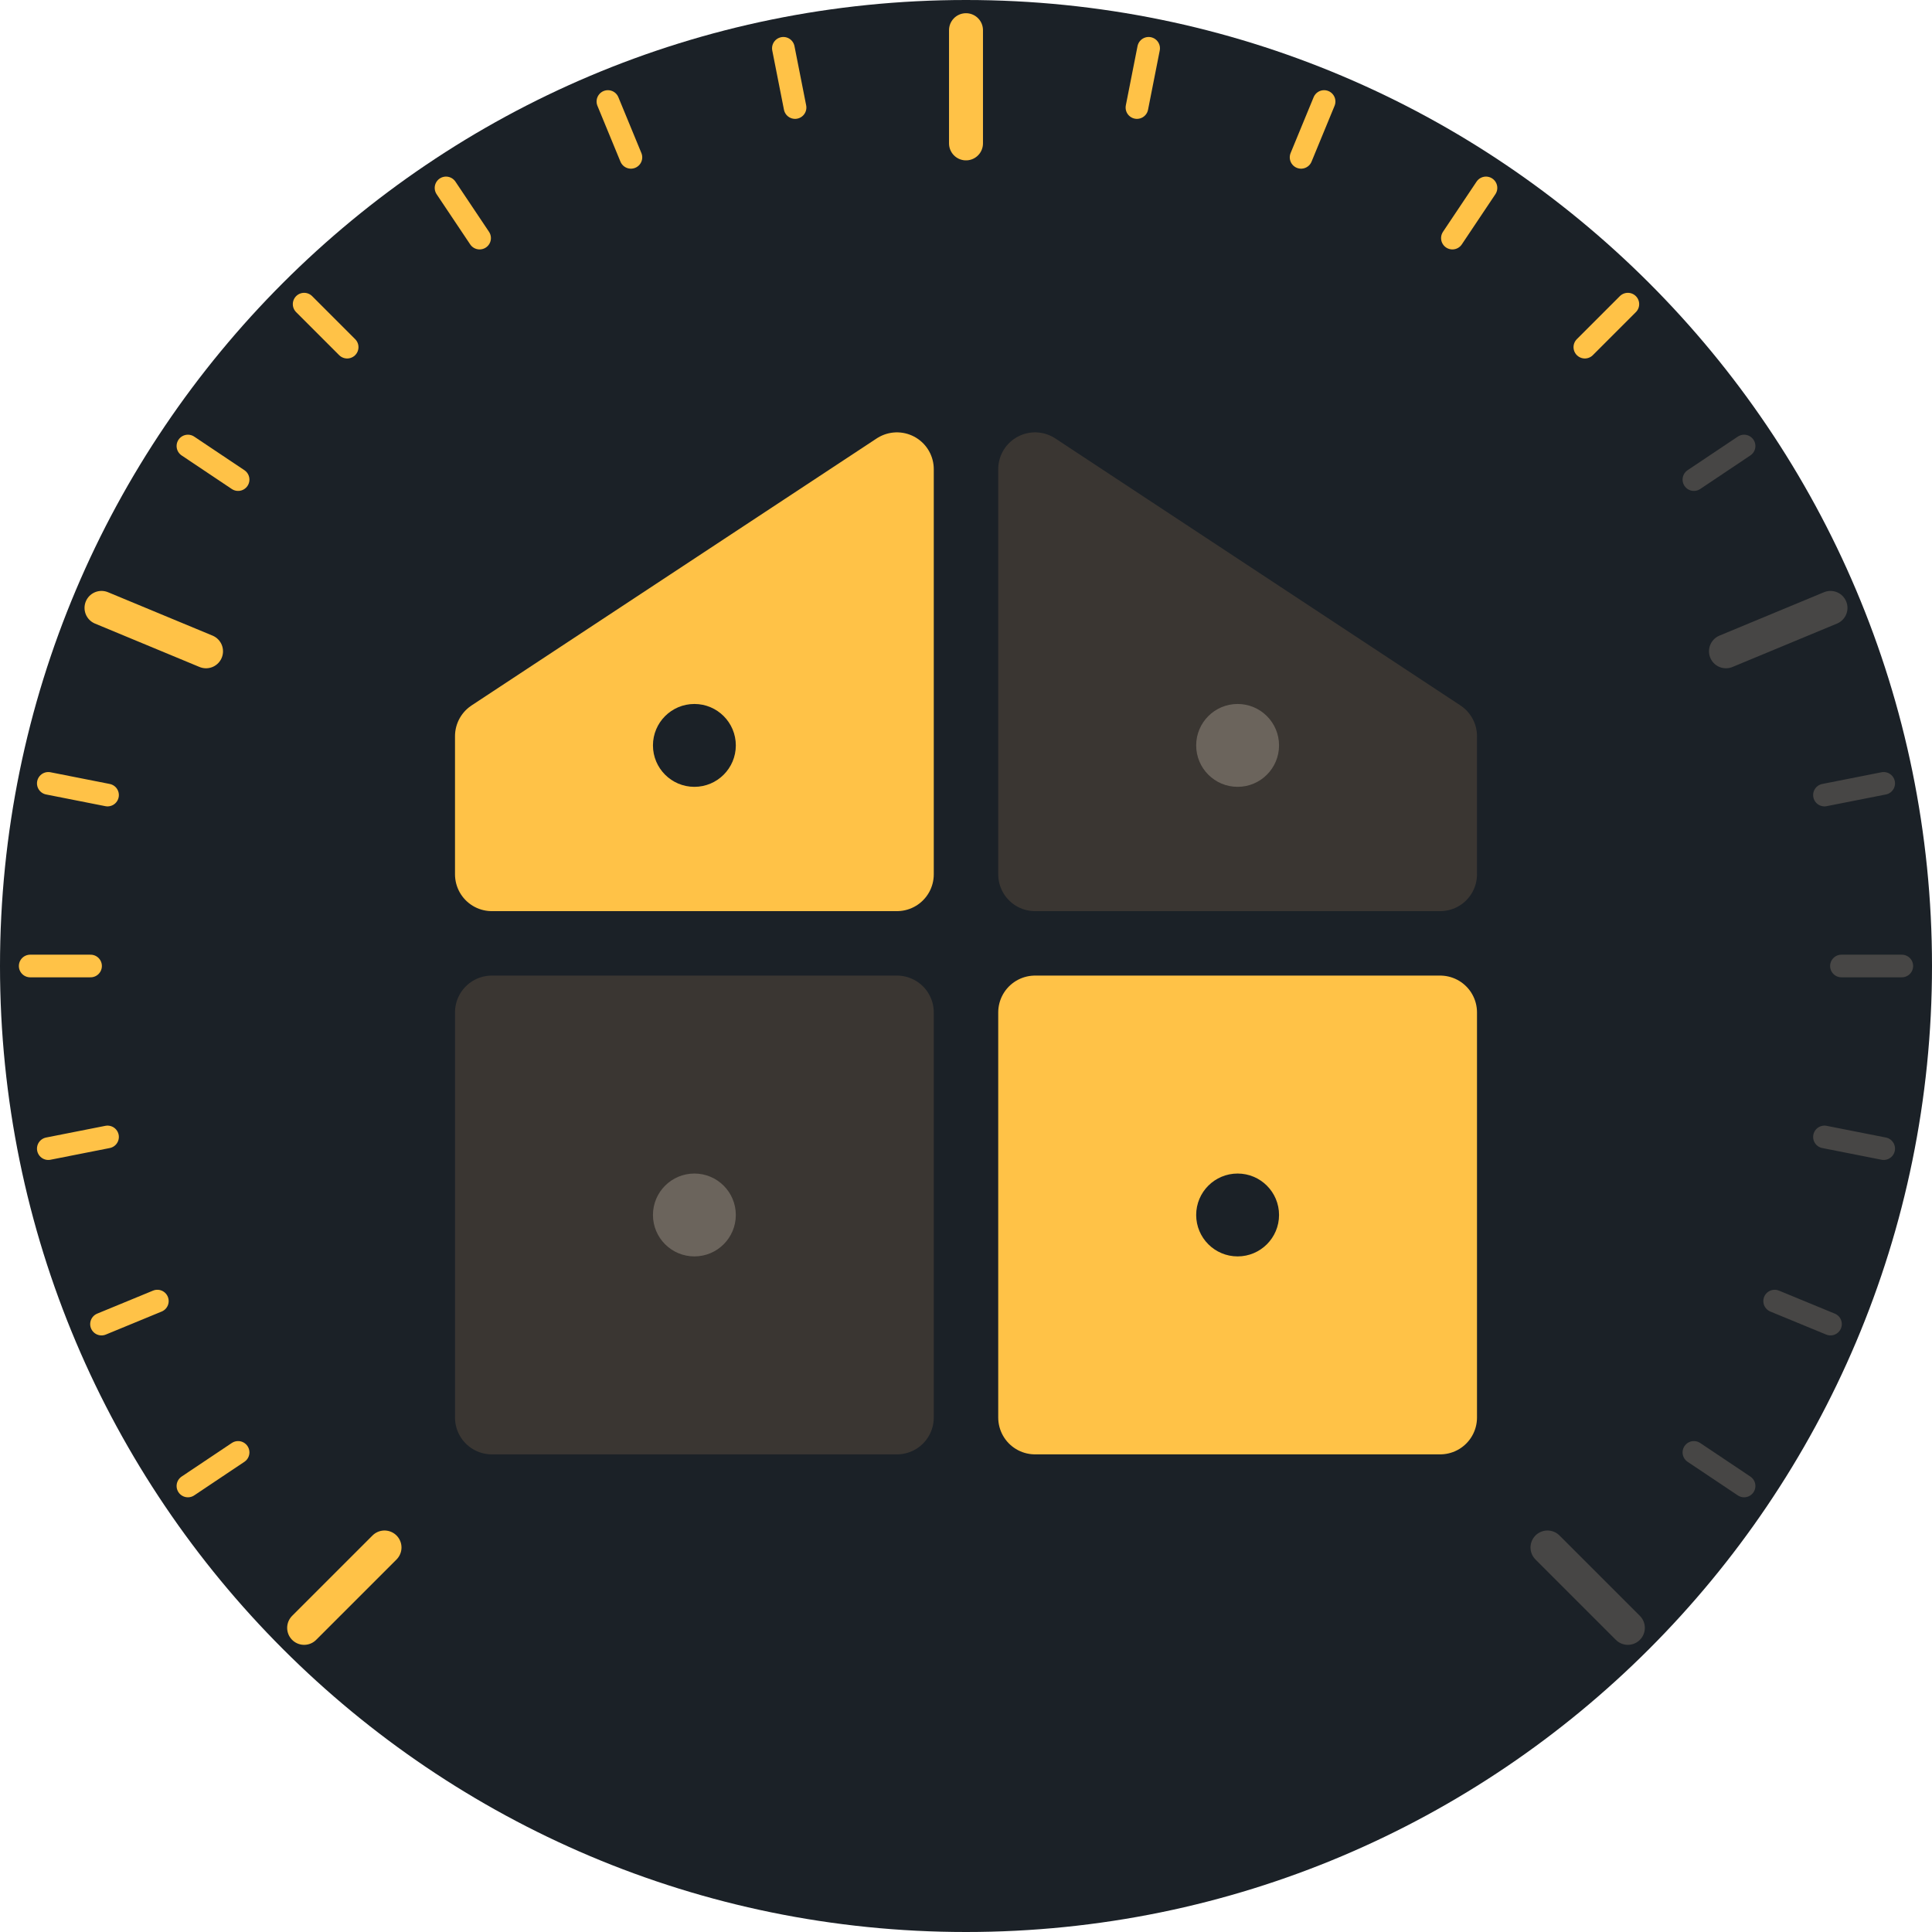
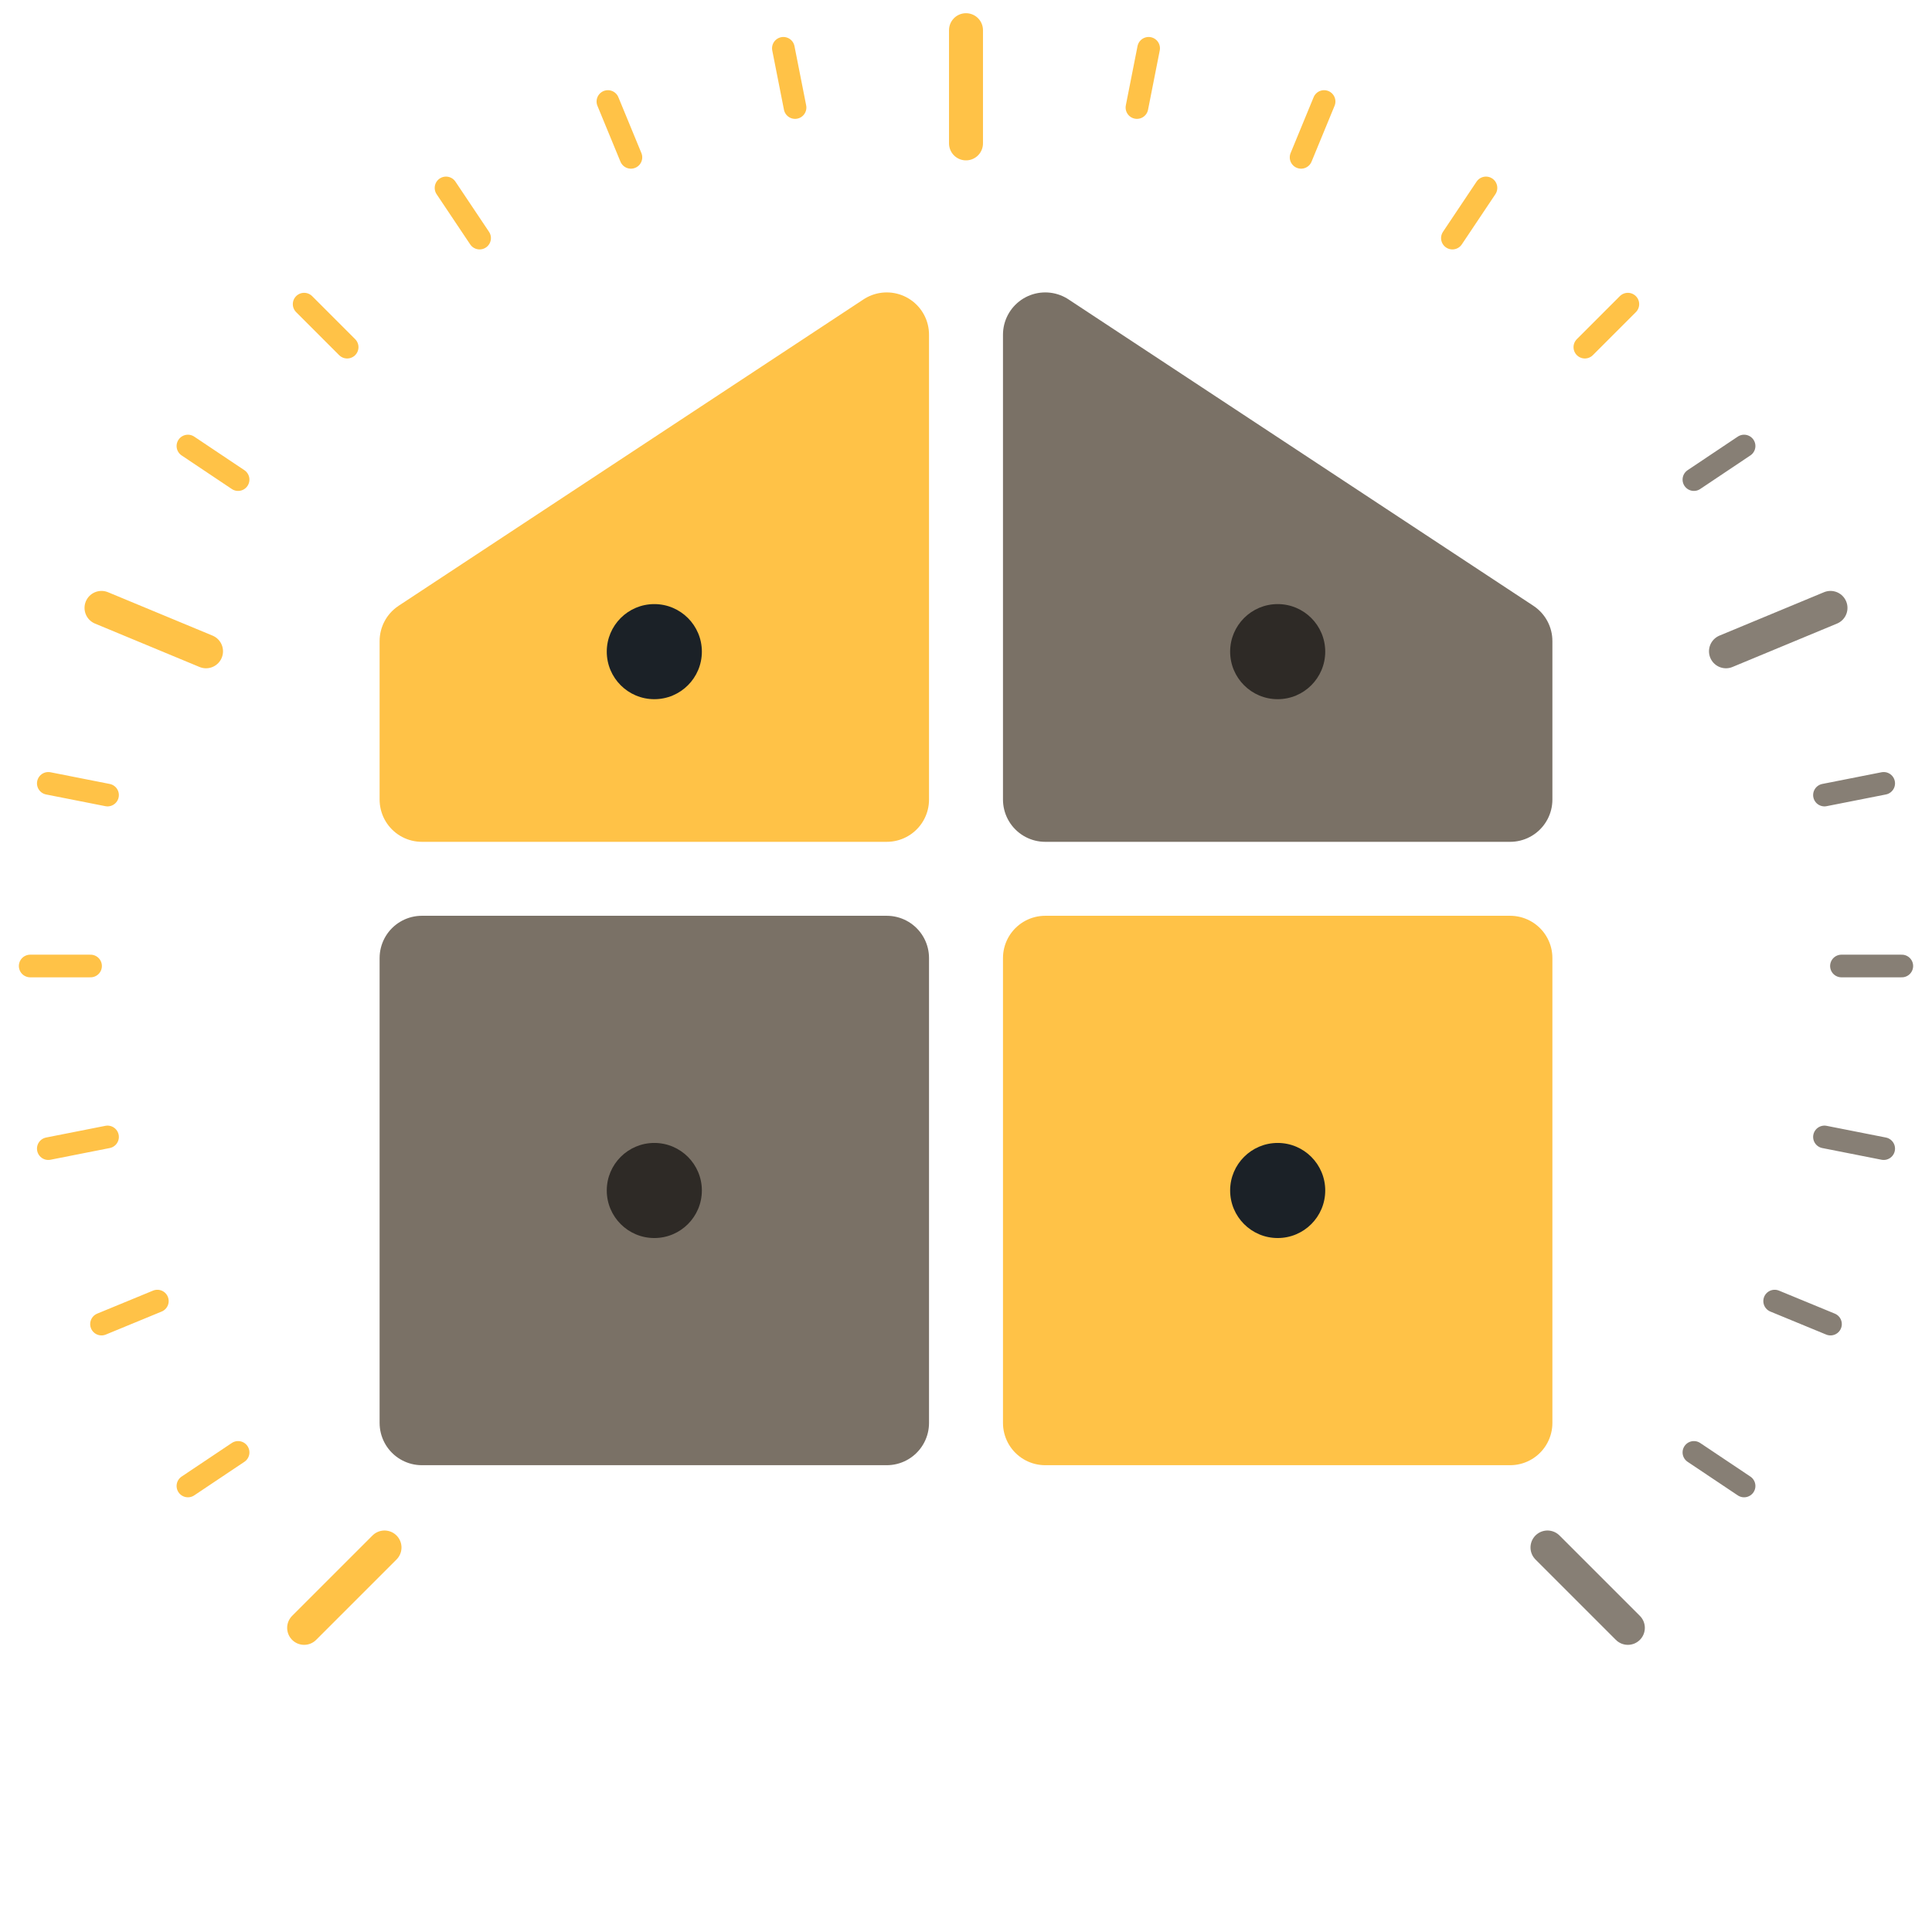
<svg xmlns="http://www.w3.org/2000/svg" viewBox="0 0 512 512">
-   <circle cx="256" cy="256" r="256" fill="#1B2127" />
  <line x1="80.6" y1="431.4" x2="101.9" y2="410.1" stroke="#FFC247" stroke-width="9" stroke-linecap="round" opacity="1" />
  <line x1="49.8" y1="393.8" x2="63.1" y2="384.9" stroke="#FFC247" stroke-width="6" stroke-linecap="round" opacity="1" />
  <line x1="26.9" y1="350.9" x2="41.7" y2="344.8" stroke="#FFC247" stroke-width="6" stroke-linecap="round" opacity="1" />
  <line x1="12.8" y1="304.4" x2="28.5" y2="301.3" stroke="#FFC247" stroke-width="6" stroke-linecap="round" opacity="1" />
  <line x1="8.0" y1="256.0" x2="24.0" y2="256.0" stroke="#FFC247" stroke-width="6" stroke-linecap="round" opacity="1" />
  <line x1="12.8" y1="207.6" x2="28.5" y2="210.7" stroke="#FFC247" stroke-width="6" stroke-linecap="round" opacity="1" />
  <line x1="26.9" y1="161.1" x2="54.6" y2="172.6" stroke="#FFC247" stroke-width="9" stroke-linecap="round" opacity="1" />
  <line x1="49.8" y1="118.2" x2="63.1" y2="127.1" stroke="#FFC247" stroke-width="6" stroke-linecap="round" opacity="1" />
  <line x1="80.6" y1="80.6" x2="92.0" y2="92.0" stroke="#FFC247" stroke-width="6" stroke-linecap="round" opacity="1" />
  <line x1="118.2" y1="49.8" x2="127.1" y2="63.1" stroke="#FFC247" stroke-width="6" stroke-linecap="round" opacity="1" />
  <line x1="161.1" y1="26.9" x2="167.2" y2="41.7" stroke="#FFC247" stroke-width="6" stroke-linecap="round" opacity="1" />
  <line x1="207.6" y1="12.8" x2="210.7" y2="28.5" stroke="#FFC247" stroke-width="6" stroke-linecap="round" opacity="1" />
  <line x1="256.0" y1="8.0" x2="256.0" y2="38.0" stroke="#FFC247" stroke-width="9" stroke-linecap="round" opacity="1" />
  <line x1="304.4" y1="12.8" x2="301.3" y2="28.5" stroke="#FFC247" stroke-width="6" stroke-linecap="round" opacity="1" />
  <line x1="350.9" y1="26.9" x2="344.8" y2="41.7" stroke="#FFC247" stroke-width="6" stroke-linecap="round" opacity="1" />
  <line x1="393.8" y1="49.8" x2="384.9" y2="63.1" stroke="#FFC247" stroke-width="6" stroke-linecap="round" opacity="1" />
  <line x1="431.4" y1="80.6" x2="420.0" y2="92.0" stroke="#FFC247" stroke-width="6" stroke-linecap="round" opacity="1" />
-   <line x1="462.2" y1="118.2" x2="448.9" y2="127.1" stroke="#6B645C" stroke-width="6" stroke-linecap="round" opacity="0.55" />
-   <line x1="485.1" y1="161.1" x2="457.4" y2="172.6" stroke="#6B645C" stroke-width="9" stroke-linecap="round" opacity="0.55" />
-   <line x1="499.2" y1="207.6" x2="483.5" y2="210.7" stroke="#6B645C" stroke-width="6" stroke-linecap="round" opacity="0.55" />
-   <line x1="504.0" y1="256.0" x2="488.0" y2="256.0" stroke="#6B645C" stroke-width="6" stroke-linecap="round" opacity="0.55" />
-   <line x1="499.2" y1="304.4" x2="483.5" y2="301.3" stroke="#6B645C" stroke-width="6" stroke-linecap="round" opacity="0.55" />
-   <line x1="485.1" y1="350.9" x2="470.3" y2="344.8" stroke="#6B645C" stroke-width="6" stroke-linecap="round" opacity="0.55" />
-   <line x1="462.2" y1="393.8" x2="448.9" y2="384.9" stroke="#6B645C" stroke-width="6" stroke-linecap="round" opacity="0.55" />
-   <line x1="431.4" y1="431.4" x2="410.1" y2="410.1" stroke="#6B645C" stroke-width="9" stroke-linecap="round" opacity="0.55" />
-   <g transform="translate(256 250) scale(1.22) translate(-256.0 -301.0)">
+   <line x1="462.2" y1="118.2" x2="448.9" y2="127.1" stroke="#7A7166" stroke-width="6" stroke-linecap="round" opacity="0.9" />
+   <line x1="485.1" y1="161.1" x2="457.4" y2="172.6" stroke="#7A7166" stroke-width="9" stroke-linecap="round" opacity="0.9" />
+   <line x1="499.2" y1="207.6" x2="483.5" y2="210.7" stroke="#7A7166" stroke-width="6" stroke-linecap="round" opacity="0.9" />
+   <line x1="504.0" y1="256.0" x2="488.0" y2="256.0" stroke="#7A7166" stroke-width="6" stroke-linecap="round" opacity="0.9" />
+   <line x1="499.2" y1="304.4" x2="483.5" y2="301.3" stroke="#7A7166" stroke-width="6" stroke-linecap="round" opacity="0.9" />
+   <line x1="485.1" y1="350.9" x2="470.3" y2="344.8" stroke="#7A7166" stroke-width="6" stroke-linecap="round" opacity="0.9" />
+   <line x1="462.2" y1="393.8" x2="448.9" y2="384.9" stroke="#7A7166" stroke-width="6" stroke-linecap="round" opacity="0.9" />
+   <line x1="431.4" y1="431.4" x2="410.1" y2="410.1" stroke="#7A7166" stroke-width="9" stroke-linecap="round" opacity="0.9" />
+   <g transform="translate(256 232.8921) scale(1.4) translate(-256 -301)">
    <polygon points="153,256 241,198 241,286 153,286" fill="#FFC247" stroke="#FFC247" stroke-width="16" stroke-linejoin="round" />
-     <polygon points="271,198 359,256 359,286 271,286" fill="#3A3632" stroke="#3A3632" stroke-width="16" stroke-linejoin="round" />
-     <polygon points="153,316 241,316 241,404 153,404" fill="#3A3632" stroke="#3A3632" stroke-width="16" stroke-linejoin="round" />
+     <polygon points="271,198 359,256 359,286 271,286" fill="#7A7166" stroke="#7A7166" stroke-width="16" stroke-linejoin="round" />
+     <polygon points="153,316 241,316 241,404 153,404" fill="#7A7166" stroke="#7A7166" stroke-width="16" stroke-linejoin="round" />
    <polygon points="271,316 359,316 359,404 271,404" fill="#FFC247" stroke="#FFC247" stroke-width="16" stroke-linejoin="round" />
    <circle cx="197" cy="258" r="9" fill="#1B2127" />
-     <circle cx="315" cy="258" r="9" fill="#6B645C" />
-     <circle cx="197" cy="360" r="9" fill="#6B645C" />
+     <circle cx="315" cy="258" r="9" fill="#2E2A26" />
+     <circle cx="197" cy="360" r="9" fill="#2E2A26" />
    <circle cx="315" cy="360" r="9" fill="#1B2127" />
  </g>
</svg>
